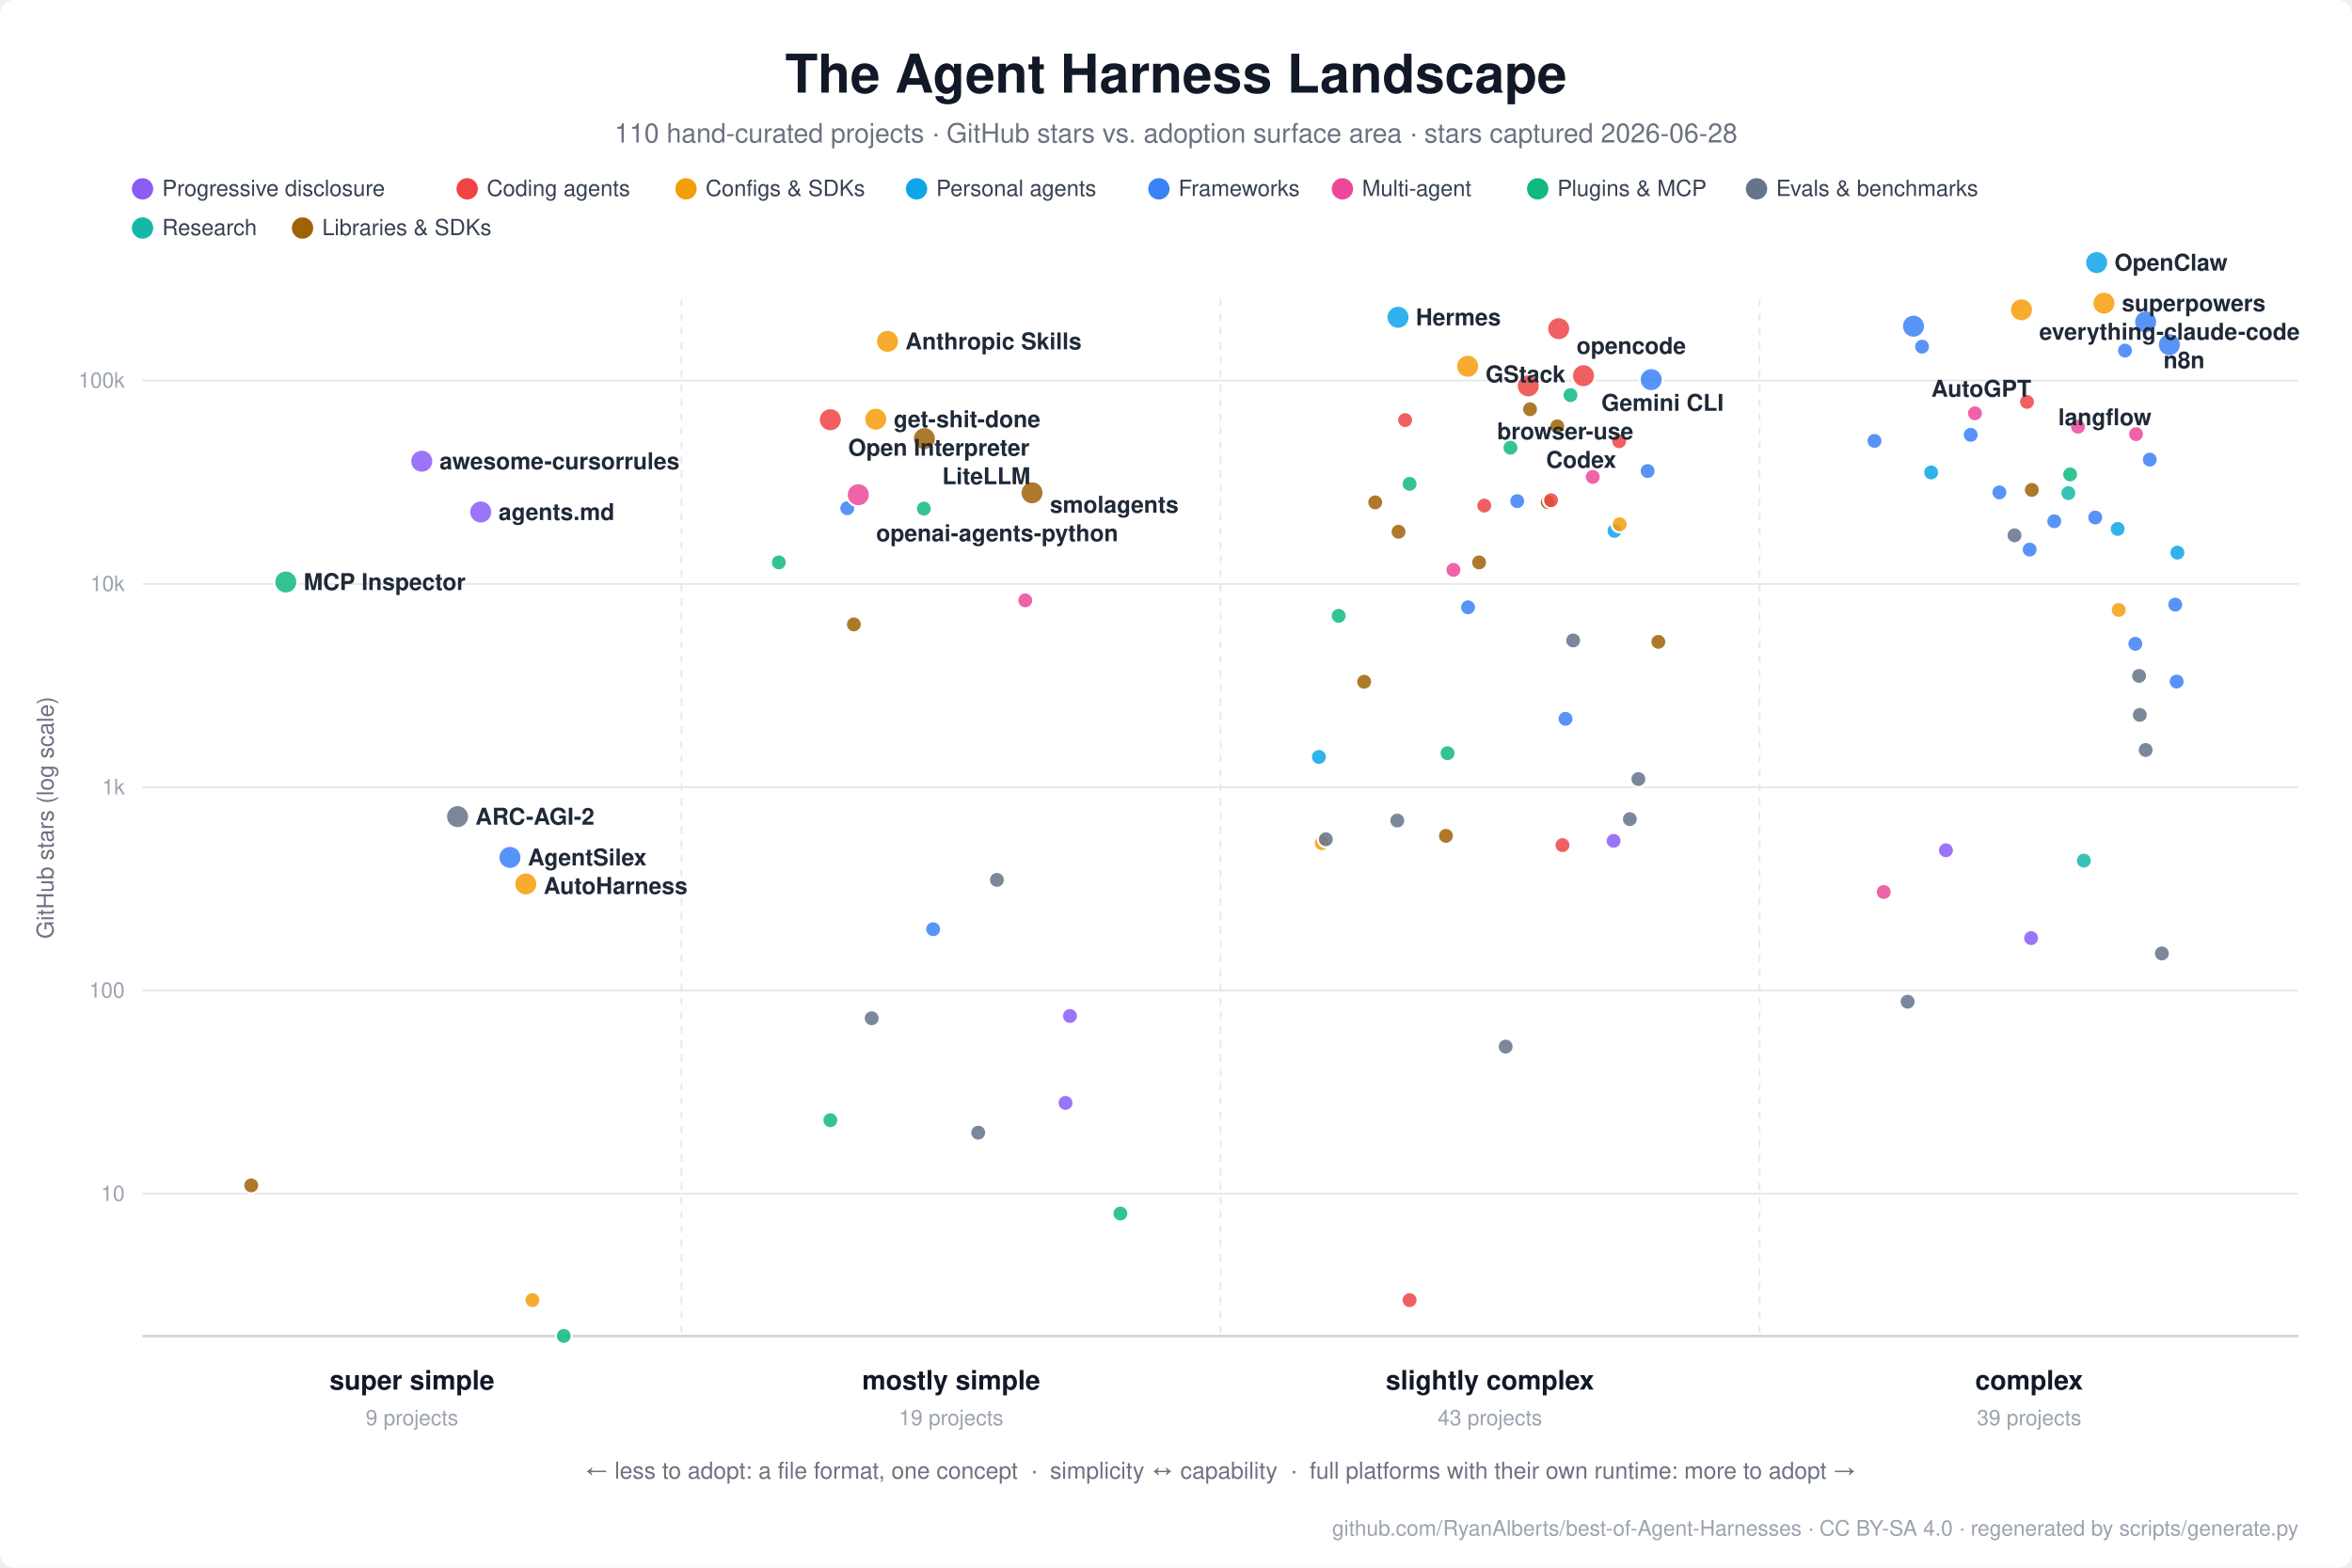
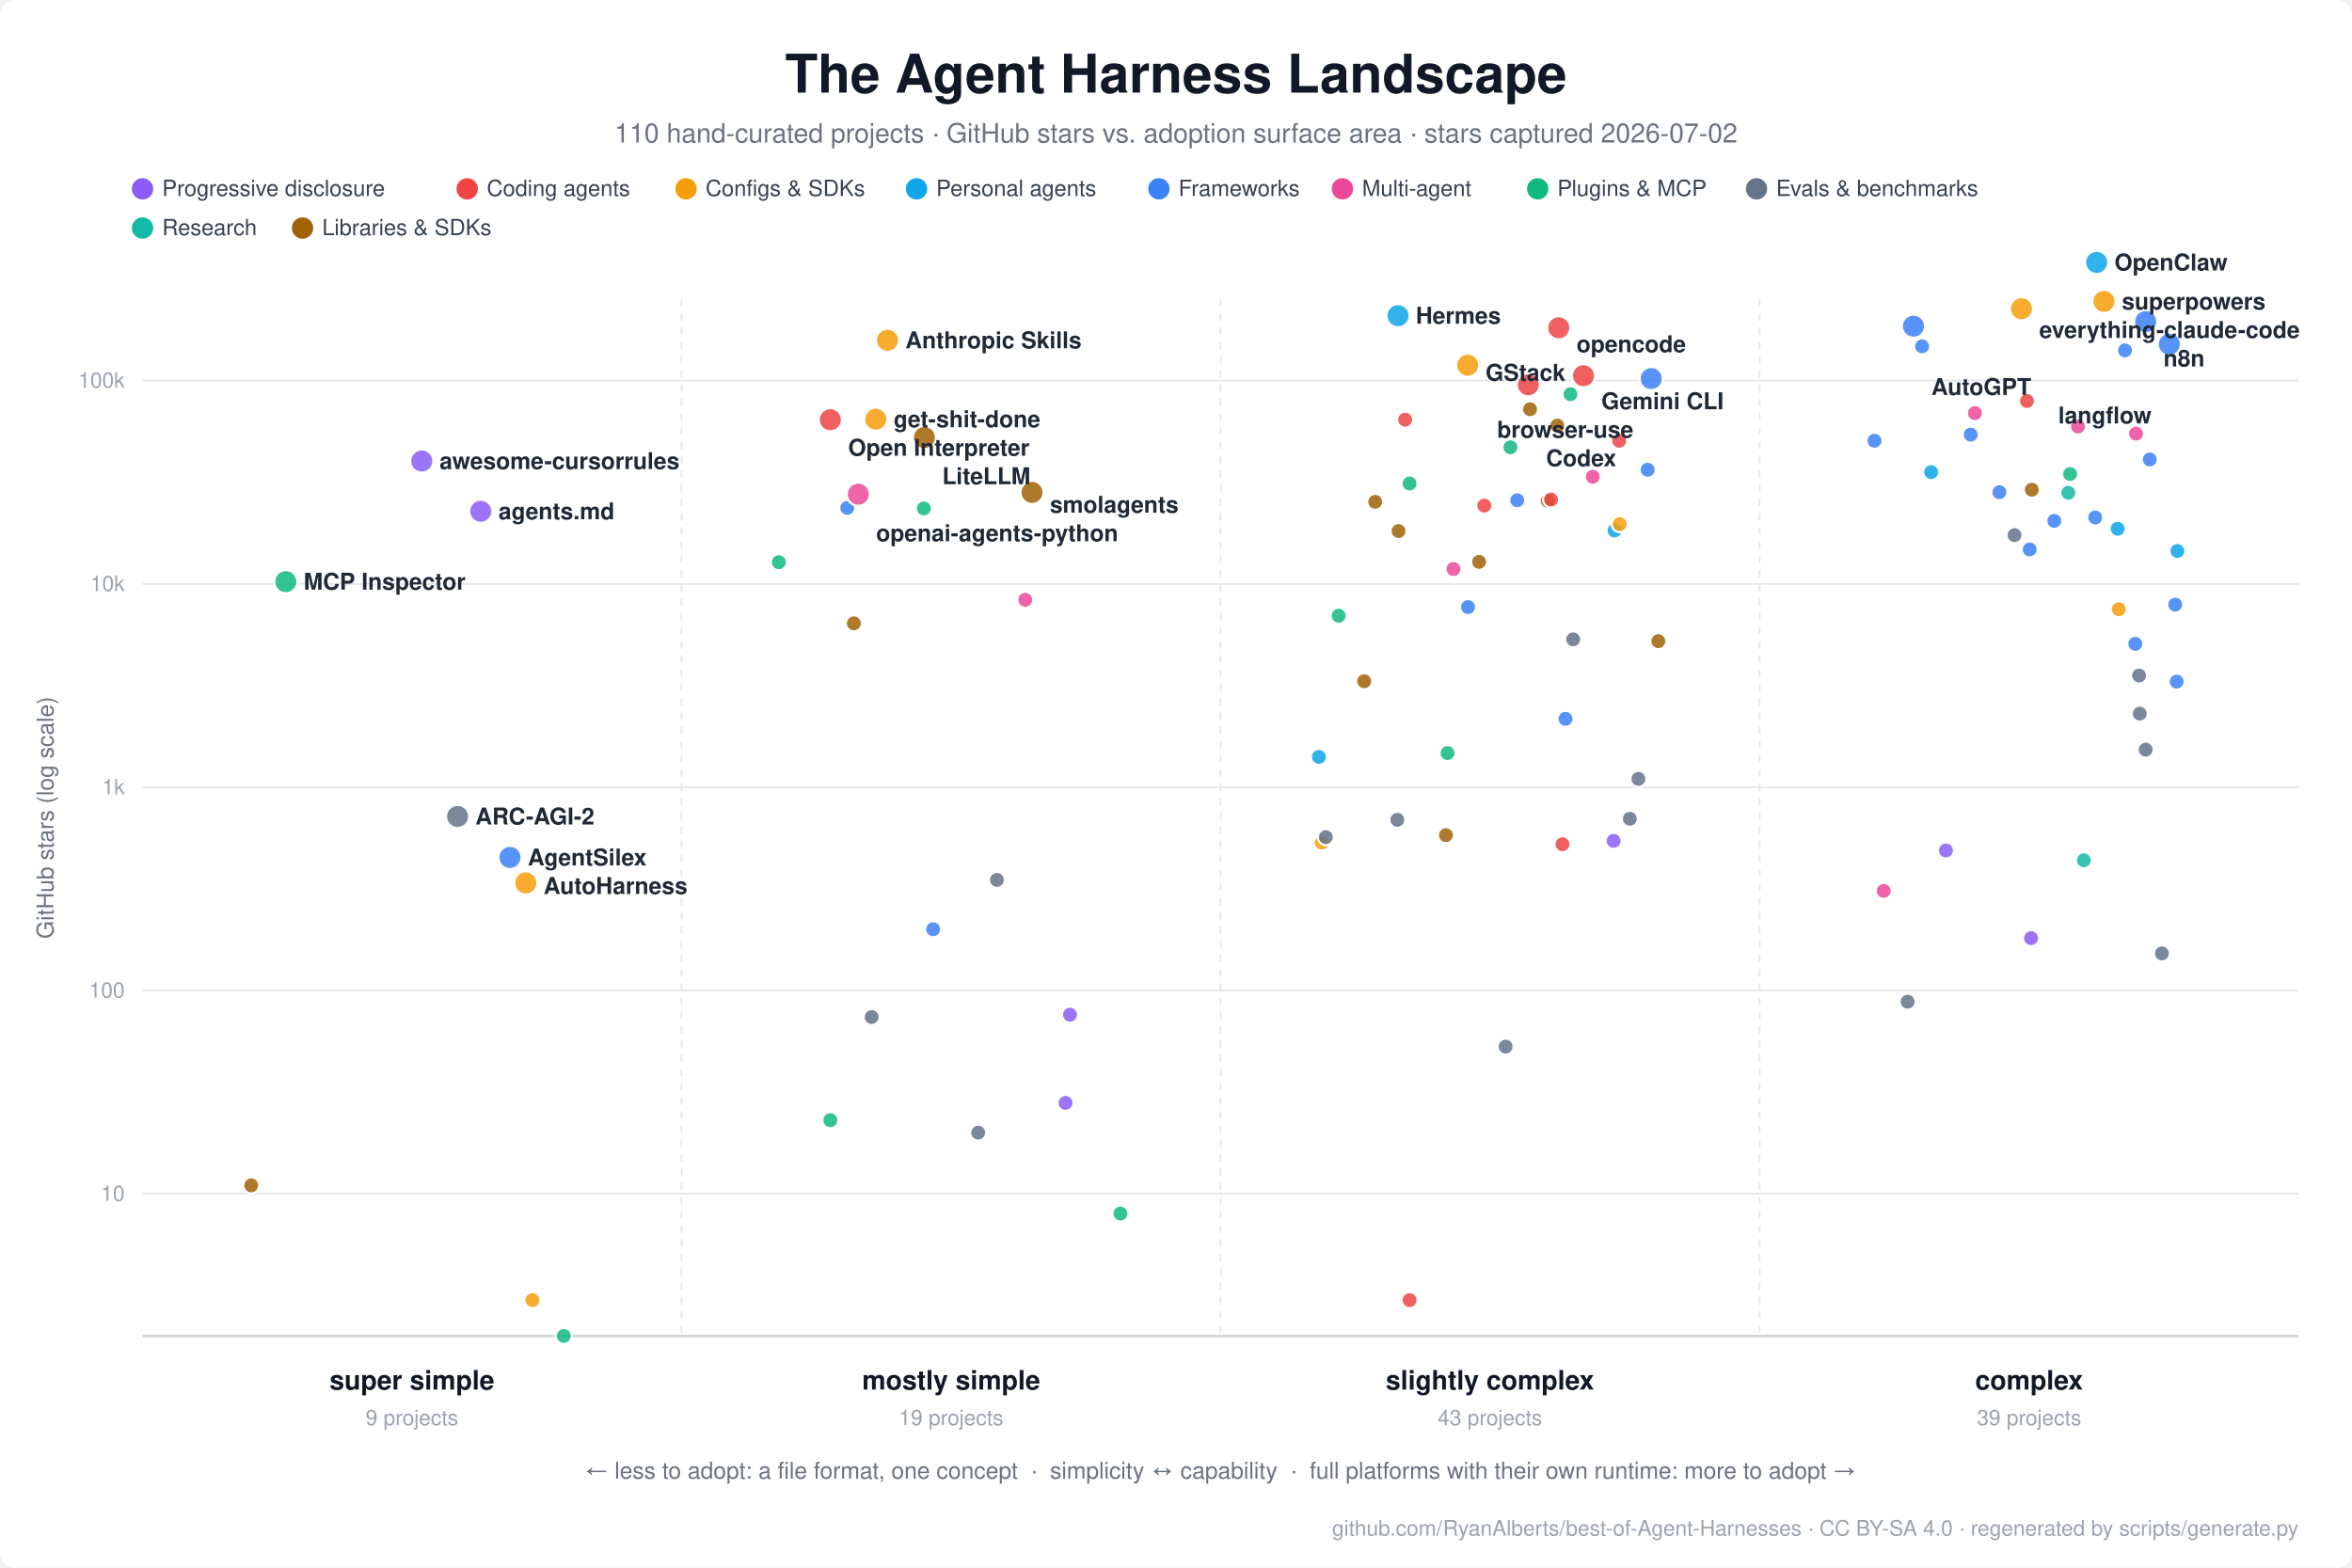
<svg xmlns="http://www.w3.org/2000/svg" viewBox="0 0 1320 880" font-family="-apple-system, 'Segoe UI', Helvetica, Arial, sans-serif">
  <rect width="1320" height="880" fill="#ffffff" rx="8" />
  <text x="660.0" y="52" text-anchor="middle" font-size="30" font-weight="700" fill="#111827">The Agent Harness Landscape</text>
-   <text x="660.0" y="80" text-anchor="middle" font-size="15" fill="#6b7280">110 hand-curated projects · GitHub stars vs. adoption surface area · stars captured 2026-06-28</text>
+   <text x="660.0" y="80" text-anchor="middle" font-size="15" fill="#6b7280">110 hand-curated projects · GitHub stars vs. adoption surface area · stars captured 2026-07-02</text>
  <circle cx="80" cy="106" r="6" fill="#8b5cf6" />
  <text x="91" y="110" font-size="12.5" fill="#374151">Progressive disclosure</text>
  <circle cx="262.2" cy="106" r="6" fill="#ef4444" />
  <text x="273.2" y="110" font-size="12.5" fill="#374151">Coding agents</text>
  <circle cx="385.0" cy="106" r="6" fill="#f59e0b" />
  <text x="396.0" y="110" font-size="12.5" fill="#374151">Configs &amp; SDKs</text>
  <circle cx="514.4" cy="106" r="6" fill="#0ea5e9" />
  <text x="525.4" y="110" font-size="12.5" fill="#374151">Personal agents</text>
  <circle cx="650.4" cy="106" r="6" fill="#3b82f6" />
  <text x="661.4" y="110" font-size="12.5" fill="#374151">Frameworks</text>
  <circle cx="753.4" cy="106" r="6" fill="#ec4899" />
  <text x="764.4" y="110" font-size="12.5" fill="#374151">Multi-agent</text>
  <circle cx="863.0" cy="106" r="6" fill="#10b981" />
  <text x="874.0" y="110" font-size="12.5" fill="#374151">Plugins &amp; MCP</text>
  <circle cx="985.8" cy="106" r="6" fill="#64748b" />
  <text x="996.8" y="110" font-size="12.5" fill="#374151">Evals &amp; benchmarks</text>
  <circle cx="80" cy="128" r="6" fill="#14b8a6" />
  <text x="91" y="132" font-size="12.5" fill="#374151">Research</text>
  <circle cx="169.8" cy="128" r="6" fill="#a16207" />
  <text x="180.8" y="132" font-size="12.5" fill="#374151">Libraries &amp; SDKs</text>
  <line x1="80" y1="670.1" x2="1290" y2="670.1" stroke="#e5e7eb" stroke-width="1" />
  <text x="70" y="674.1" text-anchor="end" font-size="12" fill="#9ca3af">10</text>
  <line x1="80" y1="556.0" x2="1290" y2="556.0" stroke="#e5e7eb" stroke-width="1" />
  <text x="70" y="560.0" text-anchor="end" font-size="12" fill="#9ca3af">100</text>
  <line x1="80" y1="441.9" x2="1290" y2="441.9" stroke="#e5e7eb" stroke-width="1" />
  <text x="70" y="445.9" text-anchor="end" font-size="12" fill="#9ca3af">1k</text>
  <line x1="80" y1="327.8" x2="1290" y2="327.8" stroke="#e5e7eb" stroke-width="1" />
  <text x="70" y="331.8" text-anchor="end" font-size="12" fill="#9ca3af">10k</text>
  <line x1="80" y1="213.6" x2="1290" y2="213.6" stroke="#e5e7eb" stroke-width="1" />
  <text x="70" y="217.6" text-anchor="end" font-size="12" fill="#9ca3af">100k</text>
  <text x="30" y="459" font-size="13" fill="#6b7280" transform="rotate(-90 30 459)" text-anchor="middle">GitHub stars (log scale)</text>
  <text x="231.2" y="780" text-anchor="middle" font-size="15" font-weight="600" fill="#111827">super simple</text>
  <text x="231.2" y="800" text-anchor="middle" font-size="12" fill="#9ca3af">9 projects</text>
  <line x1="382.5" y1="168" x2="382.5" y2="750" stroke="#e5e7eb" stroke-width="1" stroke-dasharray="4 4" />
  <text x="533.8" y="780" text-anchor="middle" font-size="15" font-weight="600" fill="#111827">mostly simple</text>
  <text x="533.8" y="800" text-anchor="middle" font-size="12" fill="#9ca3af">19 projects</text>
  <line x1="685.0" y1="168" x2="685.0" y2="750" stroke="#e5e7eb" stroke-width="1" stroke-dasharray="4 4" />
  <text x="836.2" y="780" text-anchor="middle" font-size="15" font-weight="600" fill="#111827">slightly complex</text>
  <text x="836.2" y="800" text-anchor="middle" font-size="12" fill="#9ca3af">43 projects</text>
  <line x1="987.5" y1="168" x2="987.5" y2="750" stroke="#e5e7eb" stroke-width="1" stroke-dasharray="4 4" />
  <text x="1138.8" y="780" text-anchor="middle" font-size="15" font-weight="600" fill="#111827">complex</text>
  <text x="1138.8" y="800" text-anchor="middle" font-size="12" fill="#9ca3af">39 projects</text>
  <line x1="80" y1="750" x2="1290" y2="750" stroke="#d1d5db" stroke-width="1.5" />
  <text x="685.0" y="830" text-anchor="middle" font-size="13" fill="#6b7280">←  less to adopt: a file format, one concept  ·  simplicity ↔ capability  ·  full platforms with their own runtime: more to adopt  →</text>
  <circle cx="316.4" cy="749.9" r="4.5" fill="#10b981" fill-opacity="0.85" stroke="#ffffff" stroke-width="1.2" />
  <circle cx="791.1" cy="729.8" r="4.5" fill="#ef4444" fill-opacity="0.85" stroke="#ffffff" stroke-width="1.2" />
  <circle cx="298.8" cy="729.8" r="4.5" fill="#f59e0b" fill-opacity="0.85" stroke="#ffffff" stroke-width="1.2" />
  <circle cx="628.8" cy="681.2" r="4.5" fill="#10b981" fill-opacity="0.85" stroke="#ffffff" stroke-width="1.2" />
  <circle cx="141.0" cy="665.4" r="4.5" fill="#a16207" fill-opacity="0.85" stroke="#ffffff" stroke-width="1.2" />
  <circle cx="549.0" cy="635.8" r="4.5" fill="#64748b" fill-opacity="0.85" stroke="#ffffff" stroke-width="1.2" />
  <circle cx="466.0" cy="628.8" r="4.5" fill="#10b981" fill-opacity="0.85" stroke="#ffffff" stroke-width="1.2" />
  <circle cx="598.0" cy="619.1" r="4.5" fill="#8b5cf6" fill-opacity="0.85" stroke="#ffffff" stroke-width="1.2" />
  <circle cx="845.0" cy="587.5" r="4.5" fill="#64748b" fill-opacity="0.85" stroke="#ffffff" stroke-width="1.2" />
-   <circle cx="489.2" cy="571.6" r="4.5" fill="#64748b" fill-opacity="0.85" stroke="#ffffff" stroke-width="1.2" />
-   <circle cx="600.5" cy="570.3" r="4.5" fill="#8b5cf6" fill-opacity="0.85" stroke="#ffffff" stroke-width="1.2" />
+   <circle cx="489.2" cy="570.9" r="4.5" fill="#64748b" fill-opacity="0.85" stroke="#ffffff" stroke-width="1.2" />
+   <circle cx="600.5" cy="569.6" r="4.5" fill="#8b5cf6" fill-opacity="0.85" stroke="#ffffff" stroke-width="1.2" />
  <circle cx="1070.6" cy="562.3" r="4.5" fill="#64748b" fill-opacity="0.85" stroke="#ffffff" stroke-width="1.2" />
  <circle cx="1213.3" cy="535.2" r="4.5" fill="#64748b" fill-opacity="0.85" stroke="#ffffff" stroke-width="1.2" />
  <circle cx="1139.9" cy="526.6" r="4.5" fill="#8b5cf6" fill-opacity="0.85" stroke="#ffffff" stroke-width="1.2" />
  <circle cx="523.7" cy="521.6" r="4.5" fill="#3b82f6" fill-opacity="0.85" stroke="#ffffff" stroke-width="1.2" />
-   <circle cx="1057.2" cy="500.7" r="4.5" fill="#ec4899" fill-opacity="0.85" stroke="#ffffff" stroke-width="1.2" />
-   <circle cx="295.1" cy="496.2" r="6.5" fill="#f59e0b" fill-opacity="0.85" stroke="#ffffff" stroke-width="1.2" />
+   <circle cx="1057.2" cy="500.1" r="4.5" fill="#ec4899" fill-opacity="0.85" stroke="#ffffff" stroke-width="1.2" />
+   <circle cx="295.1" cy="495.6" r="6.5" fill="#f59e0b" fill-opacity="0.85" stroke="#ffffff" stroke-width="1.2" />
  <circle cx="559.5" cy="493.9" r="4.5" fill="#64748b" fill-opacity="0.85" stroke="#ffffff" stroke-width="1.2" />
-   <circle cx="1169.5" cy="483.1" r="4.5" fill="#14b8a6" fill-opacity="0.85" stroke="#ffffff" stroke-width="1.2" />
+   <circle cx="1169.5" cy="482.9" r="4.5" fill="#14b8a6" fill-opacity="0.85" stroke="#ffffff" stroke-width="1.2" />
  <circle cx="286.2" cy="481.3" r="6.5" fill="#3b82f6" fill-opacity="0.85" stroke="#ffffff" stroke-width="1.2" />
-   <circle cx="1092.1" cy="477.3" r="4.5" fill="#8b5cf6" fill-opacity="0.85" stroke="#ffffff" stroke-width="1.2" />
-   <circle cx="876.9" cy="474.4" r="4.5" fill="#ef4444" fill-opacity="0.85" stroke="#ffffff" stroke-width="1.2" />
-   <circle cx="741.8" cy="473.3" r="4.5" fill="#f59e0b" fill-opacity="0.85" stroke="#ffffff" stroke-width="1.2" />
+   <circle cx="1092.1" cy="477.4" r="4.5" fill="#8b5cf6" fill-opacity="0.85" stroke="#ffffff" stroke-width="1.2" />
+   <circle cx="876.9" cy="473.9" r="4.5" fill="#ef4444" fill-opacity="0.85" stroke="#ffffff" stroke-width="1.2" />
+   <circle cx="741.8" cy="473.0" r="4.5" fill="#f59e0b" fill-opacity="0.85" stroke="#ffffff" stroke-width="1.2" />
  <circle cx="905.6" cy="472.0" r="4.5" fill="#8b5cf6" fill-opacity="0.85" stroke="#ffffff" stroke-width="1.2" />
-   <circle cx="744.1" cy="471.1" r="4.5" fill="#64748b" fill-opacity="0.85" stroke="#ffffff" stroke-width="1.2" />
-   <circle cx="811.5" cy="469.2" r="4.5" fill="#a16207" fill-opacity="0.85" stroke="#ffffff" stroke-width="1.2" />
-   <circle cx="784.2" cy="460.6" r="4.5" fill="#64748b" fill-opacity="0.85" stroke="#ffffff" stroke-width="1.2" />
-   <circle cx="914.7" cy="459.8" r="4.5" fill="#64748b" fill-opacity="0.85" stroke="#ffffff" stroke-width="1.2" />
-   <circle cx="256.8" cy="458.4" r="6.5" fill="#64748b" fill-opacity="0.85" stroke="#ffffff" stroke-width="1.2" />
-   <circle cx="919.5" cy="437.3" r="4.5" fill="#64748b" fill-opacity="0.85" stroke="#ffffff" stroke-width="1.2" />
+   <circle cx="744.1" cy="469.9" r="4.5" fill="#64748b" fill-opacity="0.85" stroke="#ffffff" stroke-width="1.2" />
+   <circle cx="811.5" cy="468.8" r="4.5" fill="#a16207" fill-opacity="0.85" stroke="#ffffff" stroke-width="1.2" />
+   <circle cx="784.2" cy="460.2" r="4.5" fill="#64748b" fill-opacity="0.85" stroke="#ffffff" stroke-width="1.2" />
+   <circle cx="914.7" cy="459.6" r="4.5" fill="#64748b" fill-opacity="0.85" stroke="#ffffff" stroke-width="1.2" />
+   <circle cx="256.8" cy="458.3" r="6.5" fill="#64748b" fill-opacity="0.85" stroke="#ffffff" stroke-width="1.2" />
+   <circle cx="919.5" cy="437.2" r="4.5" fill="#64748b" fill-opacity="0.85" stroke="#ffffff" stroke-width="1.2" />
  <circle cx="740.2" cy="424.9" r="4.5" fill="#0ea5e9" fill-opacity="0.85" stroke="#ffffff" stroke-width="1.2" />
-   <circle cx="812.4" cy="422.8" r="4.5" fill="#10b981" fill-opacity="0.85" stroke="#ffffff" stroke-width="1.2" />
-   <circle cx="1204.2" cy="421.0" r="4.5" fill="#64748b" fill-opacity="0.85" stroke="#ffffff" stroke-width="1.2" />
+   <circle cx="812.4" cy="422.7" r="4.5" fill="#10b981" fill-opacity="0.85" stroke="#ffffff" stroke-width="1.2" />
+   <circle cx="1204.2" cy="420.8" r="4.5" fill="#64748b" fill-opacity="0.85" stroke="#ffffff" stroke-width="1.2" />
  <circle cx="878.6" cy="403.5" r="4.5" fill="#3b82f6" fill-opacity="0.85" stroke="#ffffff" stroke-width="1.2" />
-   <circle cx="1200.9" cy="401.3" r="4.5" fill="#64748b" fill-opacity="0.85" stroke="#ffffff" stroke-width="1.2" />
-   <circle cx="765.6" cy="382.7" r="4.5" fill="#a16207" fill-opacity="0.85" stroke="#ffffff" stroke-width="1.2" />
+   <circle cx="1200.9" cy="400.6" r="4.5" fill="#64748b" fill-opacity="0.85" stroke="#ffffff" stroke-width="1.2" />
  <circle cx="1221.6" cy="382.6" r="4.5" fill="#3b82f6" fill-opacity="0.85" stroke="#ffffff" stroke-width="1.2" />
-   <circle cx="1200.5" cy="379.4" r="4.5" fill="#64748b" fill-opacity="0.85" stroke="#ffffff" stroke-width="1.2" />
+   <circle cx="765.6" cy="382.4" r="4.5" fill="#a16207" fill-opacity="0.85" stroke="#ffffff" stroke-width="1.2" />
+   <circle cx="1200.5" cy="379.2" r="4.5" fill="#64748b" fill-opacity="0.85" stroke="#ffffff" stroke-width="1.2" />
  <circle cx="1198.4" cy="361.4" r="4.5" fill="#3b82f6" fill-opacity="0.85" stroke="#ffffff" stroke-width="1.2" />
-   <circle cx="930.7" cy="360.3" r="4.5" fill="#a16207" fill-opacity="0.85" stroke="#ffffff" stroke-width="1.2" />
-   <circle cx="882.9" cy="359.5" r="4.5" fill="#64748b" fill-opacity="0.85" stroke="#ffffff" stroke-width="1.2" />
-   <circle cx="479.2" cy="350.5" r="4.5" fill="#a16207" fill-opacity="0.85" stroke="#ffffff" stroke-width="1.2" />
-   <circle cx="751.3" cy="345.7" r="4.5" fill="#10b981" fill-opacity="0.85" stroke="#ffffff" stroke-width="1.2" />
-   <circle cx="1189.1" cy="342.4" r="4.5" fill="#f59e0b" fill-opacity="0.85" stroke="#ffffff" stroke-width="1.2" />
-   <circle cx="823.9" cy="340.9" r="4.5" fill="#3b82f6" fill-opacity="0.85" stroke="#ffffff" stroke-width="1.2" />
+   <circle cx="930.7" cy="359.9" r="4.5" fill="#a16207" fill-opacity="0.85" stroke="#ffffff" stroke-width="1.2" />
+   <circle cx="882.9" cy="358.9" r="4.5" fill="#64748b" fill-opacity="0.85" stroke="#ffffff" stroke-width="1.2" />
+   <circle cx="479.2" cy="349.9" r="4.5" fill="#a16207" fill-opacity="0.85" stroke="#ffffff" stroke-width="1.2" />
+   <circle cx="751.3" cy="345.6" r="4.5" fill="#10b981" fill-opacity="0.85" stroke="#ffffff" stroke-width="1.2" />
+   <circle cx="1189.1" cy="342.0" r="4.5" fill="#f59e0b" fill-opacity="0.85" stroke="#ffffff" stroke-width="1.2" />
+   <circle cx="823.9" cy="340.8" r="4.5" fill="#3b82f6" fill-opacity="0.85" stroke="#ffffff" stroke-width="1.2" />
  <circle cx="1220.8" cy="339.4" r="4.5" fill="#3b82f6" fill-opacity="0.85" stroke="#ffffff" stroke-width="1.2" />
-   <circle cx="575.4" cy="337.0" r="4.5" fill="#ec4899" fill-opacity="0.85" stroke="#ffffff" stroke-width="1.2" />
-   <circle cx="160.4" cy="326.7" r="6.5" fill="#10b981" fill-opacity="0.85" stroke="#ffffff" stroke-width="1.2" />
-   <circle cx="815.7" cy="319.9" r="4.5" fill="#ec4899" fill-opacity="0.85" stroke="#ffffff" stroke-width="1.2" />
-   <circle cx="437.1" cy="315.7" r="4.5" fill="#10b981" fill-opacity="0.85" stroke="#ffffff" stroke-width="1.2" />
-   <circle cx="830.1" cy="315.7" r="4.5" fill="#a16207" fill-opacity="0.85" stroke="#ffffff" stroke-width="1.2" />
-   <circle cx="1222.0" cy="310.2" r="4.5" fill="#0ea5e9" fill-opacity="0.85" stroke="#ffffff" stroke-width="1.2" />
-   <circle cx="1139.1" cy="308.5" r="4.5" fill="#3b82f6" fill-opacity="0.85" stroke="#ffffff" stroke-width="1.2" />
-   <circle cx="1130.6" cy="300.5" r="4.5" fill="#64748b" fill-opacity="0.85" stroke="#ffffff" stroke-width="1.2" />
-   <circle cx="784.9" cy="298.5" r="4.5" fill="#a16207" fill-opacity="0.85" stroke="#ffffff" stroke-width="1.2" />
-   <circle cx="906.1" cy="298.0" r="4.5" fill="#0ea5e9" fill-opacity="0.85" stroke="#ffffff" stroke-width="1.2" />
-   <circle cx="1188.5" cy="296.9" r="4.5" fill="#0ea5e9" fill-opacity="0.85" stroke="#ffffff" stroke-width="1.2" />
-   <circle cx="909.0" cy="294.3" r="4.5" fill="#f59e0b" fill-opacity="0.85" stroke="#ffffff" stroke-width="1.2" />
-   <circle cx="1152.9" cy="292.6" r="4.5" fill="#3b82f6" fill-opacity="0.85" stroke="#ffffff" stroke-width="1.2" />
+   <circle cx="575.4" cy="336.7" r="4.5" fill="#ec4899" fill-opacity="0.85" stroke="#ffffff" stroke-width="1.2" />
+   <circle cx="160.4" cy="326.5" r="6.5" fill="#10b981" fill-opacity="0.85" stroke="#ffffff" stroke-width="1.2" />
+   <circle cx="815.7" cy="319.4" r="4.5" fill="#ec4899" fill-opacity="0.85" stroke="#ffffff" stroke-width="1.2" />
+   <circle cx="437.1" cy="315.6" r="4.5" fill="#10b981" fill-opacity="0.85" stroke="#ffffff" stroke-width="1.2" />
+   <circle cx="830.1" cy="315.4" r="4.5" fill="#a16207" fill-opacity="0.85" stroke="#ffffff" stroke-width="1.2" />
+   <circle cx="1222.0" cy="309.3" r="4.5" fill="#0ea5e9" fill-opacity="0.85" stroke="#ffffff" stroke-width="1.2" />
+   <circle cx="1139.1" cy="308.4" r="4.5" fill="#3b82f6" fill-opacity="0.85" stroke="#ffffff" stroke-width="1.2" />
+   <circle cx="1130.6" cy="300.4" r="4.5" fill="#64748b" fill-opacity="0.85" stroke="#ffffff" stroke-width="1.2" />
+   <circle cx="784.9" cy="298.1" r="4.5" fill="#a16207" fill-opacity="0.85" stroke="#ffffff" stroke-width="1.2" />
+   <circle cx="906.1" cy="297.8" r="4.5" fill="#0ea5e9" fill-opacity="0.85" stroke="#ffffff" stroke-width="1.2" />
+   <circle cx="1188.5" cy="296.8" r="4.5" fill="#0ea5e9" fill-opacity="0.85" stroke="#ffffff" stroke-width="1.2" />
+   <circle cx="909.0" cy="294.2" r="4.5" fill="#f59e0b" fill-opacity="0.85" stroke="#ffffff" stroke-width="1.2" />
+   <circle cx="1152.9" cy="292.4" r="4.5" fill="#3b82f6" fill-opacity="0.85" stroke="#ffffff" stroke-width="1.2" />
  <circle cx="1175.9" cy="290.5" r="4.5" fill="#3b82f6" fill-opacity="0.85" stroke="#ffffff" stroke-width="1.2" />
-   <circle cx="269.8" cy="287.4" r="6.5" fill="#8b5cf6" fill-opacity="0.85" stroke="#ffffff" stroke-width="1.2" />
-   <circle cx="518.5" cy="285.5" r="4.5" fill="#10b981" fill-opacity="0.85" stroke="#ffffff" stroke-width="1.2" />
-   <circle cx="475.5" cy="285.3" r="4.5" fill="#3b82f6" fill-opacity="0.85" stroke="#ffffff" stroke-width="1.2" />
+   <circle cx="269.8" cy="287.0" r="6.5" fill="#8b5cf6" fill-opacity="0.85" stroke="#ffffff" stroke-width="1.2" />
+   <circle cx="518.5" cy="285.4" r="4.5" fill="#10b981" fill-opacity="0.85" stroke="#ffffff" stroke-width="1.2" />
+   <circle cx="475.5" cy="285.1" r="4.5" fill="#3b82f6" fill-opacity="0.85" stroke="#ffffff" stroke-width="1.2" />
  <circle cx="833.0" cy="283.8" r="4.5" fill="#ef4444" fill-opacity="0.85" stroke="#ffffff" stroke-width="1.2" />
-   <circle cx="771.8" cy="282.0" r="4.5" fill="#a16207" fill-opacity="0.85" stroke="#ffffff" stroke-width="1.2" />
-   <circle cx="868.6" cy="281.9" r="4.5" fill="#a16207" fill-opacity="0.85" stroke="#ffffff" stroke-width="1.2" />
-   <circle cx="851.5" cy="281.3" r="4.5" fill="#3b82f6" fill-opacity="0.85" stroke="#ffffff" stroke-width="1.2" />
-   <circle cx="870.5" cy="280.8" r="4.5" fill="#ef4444" fill-opacity="0.85" stroke="#ffffff" stroke-width="1.2" />
-   <circle cx="481.7" cy="277.7" r="6.5" fill="#ec4899" fill-opacity="0.85" stroke="#ffffff" stroke-width="1.2" />
-   <circle cx="1160.8" cy="276.8" r="4.5" fill="#14b8a6" fill-opacity="0.85" stroke="#ffffff" stroke-width="1.2" />
-   <circle cx="579.2" cy="276.6" r="6.5" fill="#a16207" fill-opacity="0.85" stroke="#ffffff" stroke-width="1.2" />
-   <circle cx="1122.1" cy="276.4" r="4.5" fill="#3b82f6" fill-opacity="0.85" stroke="#ffffff" stroke-width="1.2" />
-   <circle cx="1140.3" cy="275.0" r="4.5" fill="#a16207" fill-opacity="0.85" stroke="#ffffff" stroke-width="1.2" />
-   <circle cx="791.1" cy="271.6" r="4.5" fill="#10b981" fill-opacity="0.85" stroke="#ffffff" stroke-width="1.2" />
-   <circle cx="893.9" cy="267.7" r="4.5" fill="#ec4899" fill-opacity="0.85" stroke="#ffffff" stroke-width="1.2" />
-   <circle cx="1161.8" cy="266.3" r="4.5" fill="#10b981" fill-opacity="0.85" stroke="#ffffff" stroke-width="1.2" />
-   <circle cx="1083.8" cy="265.2" r="4.5" fill="#0ea5e9" fill-opacity="0.85" stroke="#ffffff" stroke-width="1.2" />
-   <circle cx="924.7" cy="264.4" r="4.5" fill="#3b82f6" fill-opacity="0.85" stroke="#ffffff" stroke-width="1.2" />
-   <circle cx="236.7" cy="258.9" r="6.5" fill="#8b5cf6" fill-opacity="0.85" stroke="#ffffff" stroke-width="1.2" />
-   <circle cx="1206.5" cy="258.0" r="4.5" fill="#3b82f6" fill-opacity="0.85" stroke="#ffffff" stroke-width="1.2" />
-   <circle cx="847.7" cy="251.3" r="4.5" fill="#10b981" fill-opacity="0.85" stroke="#ffffff" stroke-width="1.2" />
-   <circle cx="908.7" cy="247.7" r="4.5" fill="#ef4444" fill-opacity="0.85" stroke="#ffffff" stroke-width="1.2" />
-   <circle cx="1052.0" cy="247.5" r="4.5" fill="#3b82f6" fill-opacity="0.85" stroke="#ffffff" stroke-width="1.2" />
-   <circle cx="518.8" cy="246.2" r="6.5" fill="#a16207" fill-opacity="0.85" stroke="#ffffff" stroke-width="1.2" />
-   <circle cx="1106.0" cy="244.1" r="4.5" fill="#3b82f6" fill-opacity="0.85" stroke="#ffffff" stroke-width="1.2" />
-   <circle cx="1198.8" cy="243.7" r="4.5" fill="#ec4899" fill-opacity="0.85" stroke="#ffffff" stroke-width="1.2" />
-   <circle cx="1166.2" cy="239.5" r="4.5" fill="#ec4899" fill-opacity="0.85" stroke="#ffffff" stroke-width="1.2" />
-   <circle cx="874.0" cy="239.3" r="4.5" fill="#a16207" fill-opacity="0.85" stroke="#ffffff" stroke-width="1.2" />
-   <circle cx="788.6" cy="235.8" r="4.5" fill="#ef4444" fill-opacity="0.85" stroke="#ffffff" stroke-width="1.2" />
+   <circle cx="771.8" cy="281.7" r="4.5" fill="#a16207" fill-opacity="0.85" stroke="#ffffff" stroke-width="1.2" />
+   <circle cx="868.6" cy="281.1" r="4.5" fill="#a16207" fill-opacity="0.85" stroke="#ffffff" stroke-width="1.2" />
+   <circle cx="851.5" cy="280.8" r="4.5" fill="#3b82f6" fill-opacity="0.85" stroke="#ffffff" stroke-width="1.2" />
+   <circle cx="870.5" cy="280.4" r="4.5" fill="#ef4444" fill-opacity="0.85" stroke="#ffffff" stroke-width="1.2" />
+   <circle cx="481.7" cy="277.4" r="6.5" fill="#ec4899" fill-opacity="0.85" stroke="#ffffff" stroke-width="1.2" />
+   <circle cx="1160.8" cy="276.6" r="4.5" fill="#14b8a6" fill-opacity="0.85" stroke="#ffffff" stroke-width="1.2" />
+   <circle cx="579.2" cy="276.4" r="6.5" fill="#a16207" fill-opacity="0.85" stroke="#ffffff" stroke-width="1.2" />
+   <circle cx="1122.1" cy="276.3" r="4.5" fill="#3b82f6" fill-opacity="0.85" stroke="#ffffff" stroke-width="1.2" />
+   <circle cx="1140.3" cy="274.9" r="4.5" fill="#a16207" fill-opacity="0.85" stroke="#ffffff" stroke-width="1.2" />
+   <circle cx="791.1" cy="271.4" r="4.5" fill="#10b981" fill-opacity="0.85" stroke="#ffffff" stroke-width="1.2" />
+   <circle cx="893.9" cy="267.6" r="4.5" fill="#ec4899" fill-opacity="0.85" stroke="#ffffff" stroke-width="1.2" />
+   <circle cx="1161.8" cy="266.1" r="4.5" fill="#10b981" fill-opacity="0.85" stroke="#ffffff" stroke-width="1.2" />
+   <circle cx="1083.8" cy="265.0" r="4.5" fill="#0ea5e9" fill-opacity="0.85" stroke="#ffffff" stroke-width="1.2" />
+   <circle cx="924.7" cy="263.7" r="4.5" fill="#3b82f6" fill-opacity="0.85" stroke="#ffffff" stroke-width="1.2" />
+   <circle cx="236.7" cy="258.8" r="6.5" fill="#8b5cf6" fill-opacity="0.85" stroke="#ffffff" stroke-width="1.2" />
+   <circle cx="1206.5" cy="257.9" r="4.5" fill="#3b82f6" fill-opacity="0.85" stroke="#ffffff" stroke-width="1.2" />
+   <circle cx="847.7" cy="251.1" r="4.5" fill="#10b981" fill-opacity="0.85" stroke="#ffffff" stroke-width="1.2" />
+   <circle cx="908.7" cy="247.4" r="4.5" fill="#ef4444" fill-opacity="0.85" stroke="#ffffff" stroke-width="1.2" />
+   <circle cx="1052.0" cy="247.4" r="4.5" fill="#3b82f6" fill-opacity="0.85" stroke="#ffffff" stroke-width="1.2" />
+   <circle cx="518.8" cy="245.6" r="6.5" fill="#a16207" fill-opacity="0.85" stroke="#ffffff" stroke-width="1.2" />
+   <circle cx="1106.0" cy="244.0" r="4.5" fill="#3b82f6" fill-opacity="0.85" stroke="#ffffff" stroke-width="1.2" />
+   <circle cx="1198.8" cy="243.4" r="4.5" fill="#ec4899" fill-opacity="0.85" stroke="#ffffff" stroke-width="1.2" />
+   <circle cx="1166.2" cy="239.4" r="4.5" fill="#ec4899" fill-opacity="0.85" stroke="#ffffff" stroke-width="1.2" />
+   <circle cx="874.0" cy="238.9" r="4.5" fill="#a16207" fill-opacity="0.85" stroke="#ffffff" stroke-width="1.2" />
+   <circle cx="788.6" cy="235.6" r="4.5" fill="#ef4444" fill-opacity="0.85" stroke="#ffffff" stroke-width="1.2" />
  <circle cx="466.0" cy="235.6" r="6.5" fill="#ef4444" fill-opacity="0.85" stroke="#ffffff" stroke-width="1.2" />
  <circle cx="491.5" cy="235.3" r="6.5" fill="#f59e0b" fill-opacity="0.85" stroke="#ffffff" stroke-width="1.2" />
-   <circle cx="1108.4" cy="232.0" r="4.5" fill="#ec4899" fill-opacity="0.85" stroke="#ffffff" stroke-width="1.2" />
+   <circle cx="1108.4" cy="231.9" r="4.5" fill="#ec4899" fill-opacity="0.85" stroke="#ffffff" stroke-width="1.2" />
  <circle cx="858.7" cy="229.7" r="4.5" fill="#a16207" fill-opacity="0.85" stroke="#ffffff" stroke-width="1.2" />
-   <circle cx="1137.6" cy="225.6" r="4.5" fill="#ef4444" fill-opacity="0.85" stroke="#ffffff" stroke-width="1.2" />
-   <circle cx="881.4" cy="221.8" r="4.5" fill="#10b981" fill-opacity="0.85" stroke="#ffffff" stroke-width="1.2" />
-   <circle cx="857.7" cy="216.6" r="6.5" fill="#ef4444" fill-opacity="0.85" stroke="#ffffff" stroke-width="1.2" />
-   <circle cx="926.7" cy="213.1" r="6.5" fill="#3b82f6" fill-opacity="0.85" stroke="#ffffff" stroke-width="1.2" />
+   <circle cx="1137.6" cy="225.1" r="4.5" fill="#ef4444" fill-opacity="0.85" stroke="#ffffff" stroke-width="1.2" />
+   <circle cx="881.4" cy="221.3" r="4.5" fill="#10b981" fill-opacity="0.85" stroke="#ffffff" stroke-width="1.2" />
+   <circle cx="857.7" cy="216.0" r="6.5" fill="#ef4444" fill-opacity="0.85" stroke="#ffffff" stroke-width="1.2" />
+   <circle cx="926.7" cy="212.5" r="6.5" fill="#3b82f6" fill-opacity="0.85" stroke="#ffffff" stroke-width="1.2" />
  <circle cx="888.7" cy="210.9" r="6.5" fill="#ef4444" fill-opacity="0.85" stroke="#ffffff" stroke-width="1.2" />
-   <circle cx="823.7" cy="205.6" r="6.5" fill="#f59e0b" fill-opacity="0.85" stroke="#ffffff" stroke-width="1.2" />
-   <circle cx="1192.6" cy="196.8" r="4.5" fill="#3b82f6" fill-opacity="0.85" stroke="#ffffff" stroke-width="1.2" />
-   <circle cx="1078.7" cy="194.6" r="4.5" fill="#3b82f6" fill-opacity="0.85" stroke="#ffffff" stroke-width="1.2" />
-   <circle cx="1217.5" cy="193.5" r="6.5" fill="#3b82f6" fill-opacity="0.85" stroke="#ffffff" stroke-width="1.2" />
-   <circle cx="498.1" cy="191.6" r="6.5" fill="#f59e0b" fill-opacity="0.85" stroke="#ffffff" stroke-width="1.2" />
-   <circle cx="874.8" cy="184.5" r="6.5" fill="#ef4444" fill-opacity="0.85" stroke="#ffffff" stroke-width="1.2" />
+   <circle cx="823.7" cy="205.0" r="6.5" fill="#f59e0b" fill-opacity="0.85" stroke="#ffffff" stroke-width="1.2" />
+   <circle cx="1192.6" cy="196.7" r="4.5" fill="#3b82f6" fill-opacity="0.85" stroke="#ffffff" stroke-width="1.2" />
+   <circle cx="1078.7" cy="194.4" r="4.5" fill="#3b82f6" fill-opacity="0.85" stroke="#ffffff" stroke-width="1.2" />
+   <circle cx="1217.5" cy="193.2" r="6.5" fill="#3b82f6" fill-opacity="0.85" stroke="#ffffff" stroke-width="1.2" />
+   <circle cx="498.1" cy="191.0" r="6.5" fill="#f59e0b" fill-opacity="0.85" stroke="#ffffff" stroke-width="1.2" />
+   <circle cx="874.8" cy="184.0" r="6.5" fill="#ef4444" fill-opacity="0.85" stroke="#ffffff" stroke-width="1.2" />
  <circle cx="1073.9" cy="183.1" r="6.5" fill="#3b82f6" fill-opacity="0.85" stroke="#ffffff" stroke-width="1.2" />
-   <circle cx="1204.2" cy="180.7" r="6.5" fill="#3b82f6" fill-opacity="0.85" stroke="#ffffff" stroke-width="1.2" />
-   <circle cx="784.6" cy="178.1" r="6.5" fill="#0ea5e9" fill-opacity="0.85" stroke="#ffffff" stroke-width="1.2" />
-   <circle cx="1134.5" cy="173.9" r="6.5" fill="#f59e0b" fill-opacity="0.85" stroke="#ffffff" stroke-width="1.2" />
-   <circle cx="1180.8" cy="170.2" r="6.5" fill="#f59e0b" fill-opacity="0.85" stroke="#ffffff" stroke-width="1.2" />
-   <circle cx="1176.7" cy="147.4" r="6.5" fill="#0ea5e9" fill-opacity="0.85" stroke="#ffffff" stroke-width="1.2" />
-   <text x="246.7" y="263.4" text-anchor="start" font-size="13" font-weight="600" fill="#1f2937">awesome-cursorrules</text>
-   <text x="279.8" y="291.9" text-anchor="start" font-size="13" font-weight="600" fill="#1f2937">agents.md</text>
-   <text x="170.4" y="331.2" text-anchor="start" font-size="13" font-weight="600" fill="#1f2937">MCP Inspector</text>
-   <text x="266.8" y="462.9" text-anchor="start" font-size="13" font-weight="600" fill="#1f2937">ARC-AGI-2</text>
+   <circle cx="1204.2" cy="180.5" r="6.5" fill="#3b82f6" fill-opacity="0.85" stroke="#ffffff" stroke-width="1.2" />
+   <circle cx="784.6" cy="177.2" r="6.5" fill="#0ea5e9" fill-opacity="0.85" stroke="#ffffff" stroke-width="1.2" />
+   <circle cx="1134.5" cy="173.3" r="6.5" fill="#f59e0b" fill-opacity="0.85" stroke="#ffffff" stroke-width="1.2" />
+   <circle cx="1180.8" cy="169.2" r="6.5" fill="#f59e0b" fill-opacity="0.85" stroke="#ffffff" stroke-width="1.2" />
+   <circle cx="1176.7" cy="147.3" r="6.5" fill="#0ea5e9" fill-opacity="0.85" stroke="#ffffff" stroke-width="1.2" />
+   <text x="246.7" y="263.3" text-anchor="start" font-size="13" font-weight="600" fill="#1f2937">awesome-cursorrules</text>
+   <text x="279.8" y="291.5" text-anchor="start" font-size="13" font-weight="600" fill="#1f2937">agents.md</text>
+   <text x="170.4" y="331.0" text-anchor="start" font-size="13" font-weight="600" fill="#1f2937">MCP Inspector</text>
+   <text x="266.8" y="462.8" text-anchor="start" font-size="13" font-weight="600" fill="#1f2937">ARC-AGI-2</text>
  <text x="296.2" y="485.8" text-anchor="start" font-size="13" font-weight="600" fill="#1f2937">AgentSilex</text>
  <text x="305.1" y="501.8" text-anchor="start" font-size="13" font-weight="600" fill="#1f2937">AutoHarness</text>
-   <text x="508.1" y="196.1" text-anchor="start" font-size="13" font-weight="600" fill="#1f2937">Anthropic Skills</text>
+   <text x="508.1" y="195.5" text-anchor="start" font-size="13" font-weight="600" fill="#1f2937">Anthropic Skills</text>
  <text x="501.5" y="239.8" text-anchor="start" font-size="13" font-weight="600" fill="#1f2937">get-shit-done</text>
  <text x="476.0" y="255.8" text-anchor="start" font-size="13" font-weight="600" fill="#1f2937">Open Interpreter</text>
  <text x="528.8" y="271.8" text-anchor="start" font-size="13" font-weight="600" fill="#1f2937">LiteLLM</text>
  <text x="589.2" y="287.8" text-anchor="start" font-size="13" font-weight="600" fill="#1f2937">smolagents</text>
  <text x="491.7" y="303.8" text-anchor="start" font-size="13" font-weight="600" fill="#1f2937">openai-agents-python</text>
-   <text x="794.6" y="182.6" text-anchor="start" font-size="13" font-weight="600" fill="#1f2937">Hermes</text>
-   <text x="884.8" y="198.6" text-anchor="start" font-size="13" font-weight="600" fill="#1f2937">opencode</text>
-   <text x="833.7" y="214.6" text-anchor="start" font-size="13" font-weight="600" fill="#1f2937">GStack</text>
-   <text x="898.7" y="230.6" text-anchor="start" font-size="13" font-weight="600" fill="#1f2937">Gemini CLI</text>
-   <text x="916.7" y="246.6" text-anchor="end" font-size="13" font-weight="600" fill="#1f2937">browser-use</text>
-   <text x="867.7" y="262.6" text-anchor="start" font-size="13" font-weight="600" fill="#1f2937">Codex</text>
-   <text x="1186.7" y="151.9" text-anchor="start" font-size="13" font-weight="600" fill="#1f2937">OpenClaw</text>
-   <text x="1190.8" y="174.7" text-anchor="start" font-size="13" font-weight="600" fill="#1f2937">superpowers</text>
-   <text x="1144.5" y="190.7" text-anchor="start" font-size="13" font-weight="600" fill="#1f2937">everything-claude-code</text>
-   <text x="1214.2" y="206.7" text-anchor="start" font-size="13" font-weight="600" fill="#1f2937">n8n</text>
-   <text x="1083.9" y="222.7" text-anchor="start" font-size="13" font-weight="600" fill="#1f2937">AutoGPT</text>
-   <text x="1207.5" y="238.7" text-anchor="end" font-size="13" font-weight="600" fill="#1f2937">langflow</text>
+   <text x="794.6" y="181.7" text-anchor="start" font-size="13" font-weight="600" fill="#1f2937">Hermes</text>
+   <text x="884.8" y="197.7" text-anchor="start" font-size="13" font-weight="600" fill="#1f2937">opencode</text>
+   <text x="833.7" y="213.7" text-anchor="start" font-size="13" font-weight="600" fill="#1f2937">GStack</text>
+   <text x="898.7" y="229.7" text-anchor="start" font-size="13" font-weight="600" fill="#1f2937">Gemini CLI</text>
+   <text x="916.7" y="245.7" text-anchor="end" font-size="13" font-weight="600" fill="#1f2937">browser-use</text>
+   <text x="867.7" y="261.7" text-anchor="start" font-size="13" font-weight="600" fill="#1f2937">Codex</text>
+   <text x="1186.7" y="151.8" text-anchor="start" font-size="13" font-weight="600" fill="#1f2937">OpenClaw</text>
+   <text x="1190.8" y="173.7" text-anchor="start" font-size="13" font-weight="600" fill="#1f2937">superpowers</text>
+   <text x="1144.5" y="189.7" text-anchor="start" font-size="13" font-weight="600" fill="#1f2937">everything-claude-code</text>
+   <text x="1214.2" y="205.7" text-anchor="start" font-size="13" font-weight="600" fill="#1f2937">n8n</text>
+   <text x="1083.9" y="221.7" text-anchor="start" font-size="13" font-weight="600" fill="#1f2937">AutoGPT</text>
+   <text x="1207.5" y="237.7" text-anchor="end" font-size="13" font-weight="600" fill="#1f2937">langflow</text>
  <text x="1290" y="862" text-anchor="end" font-size="12" fill="#9ca3af">github.com/RyanAlberts/best-of-Agent-Harnesses · CC BY-SA 4.0 · regenerated by scripts/generate.py</text>
</svg>
